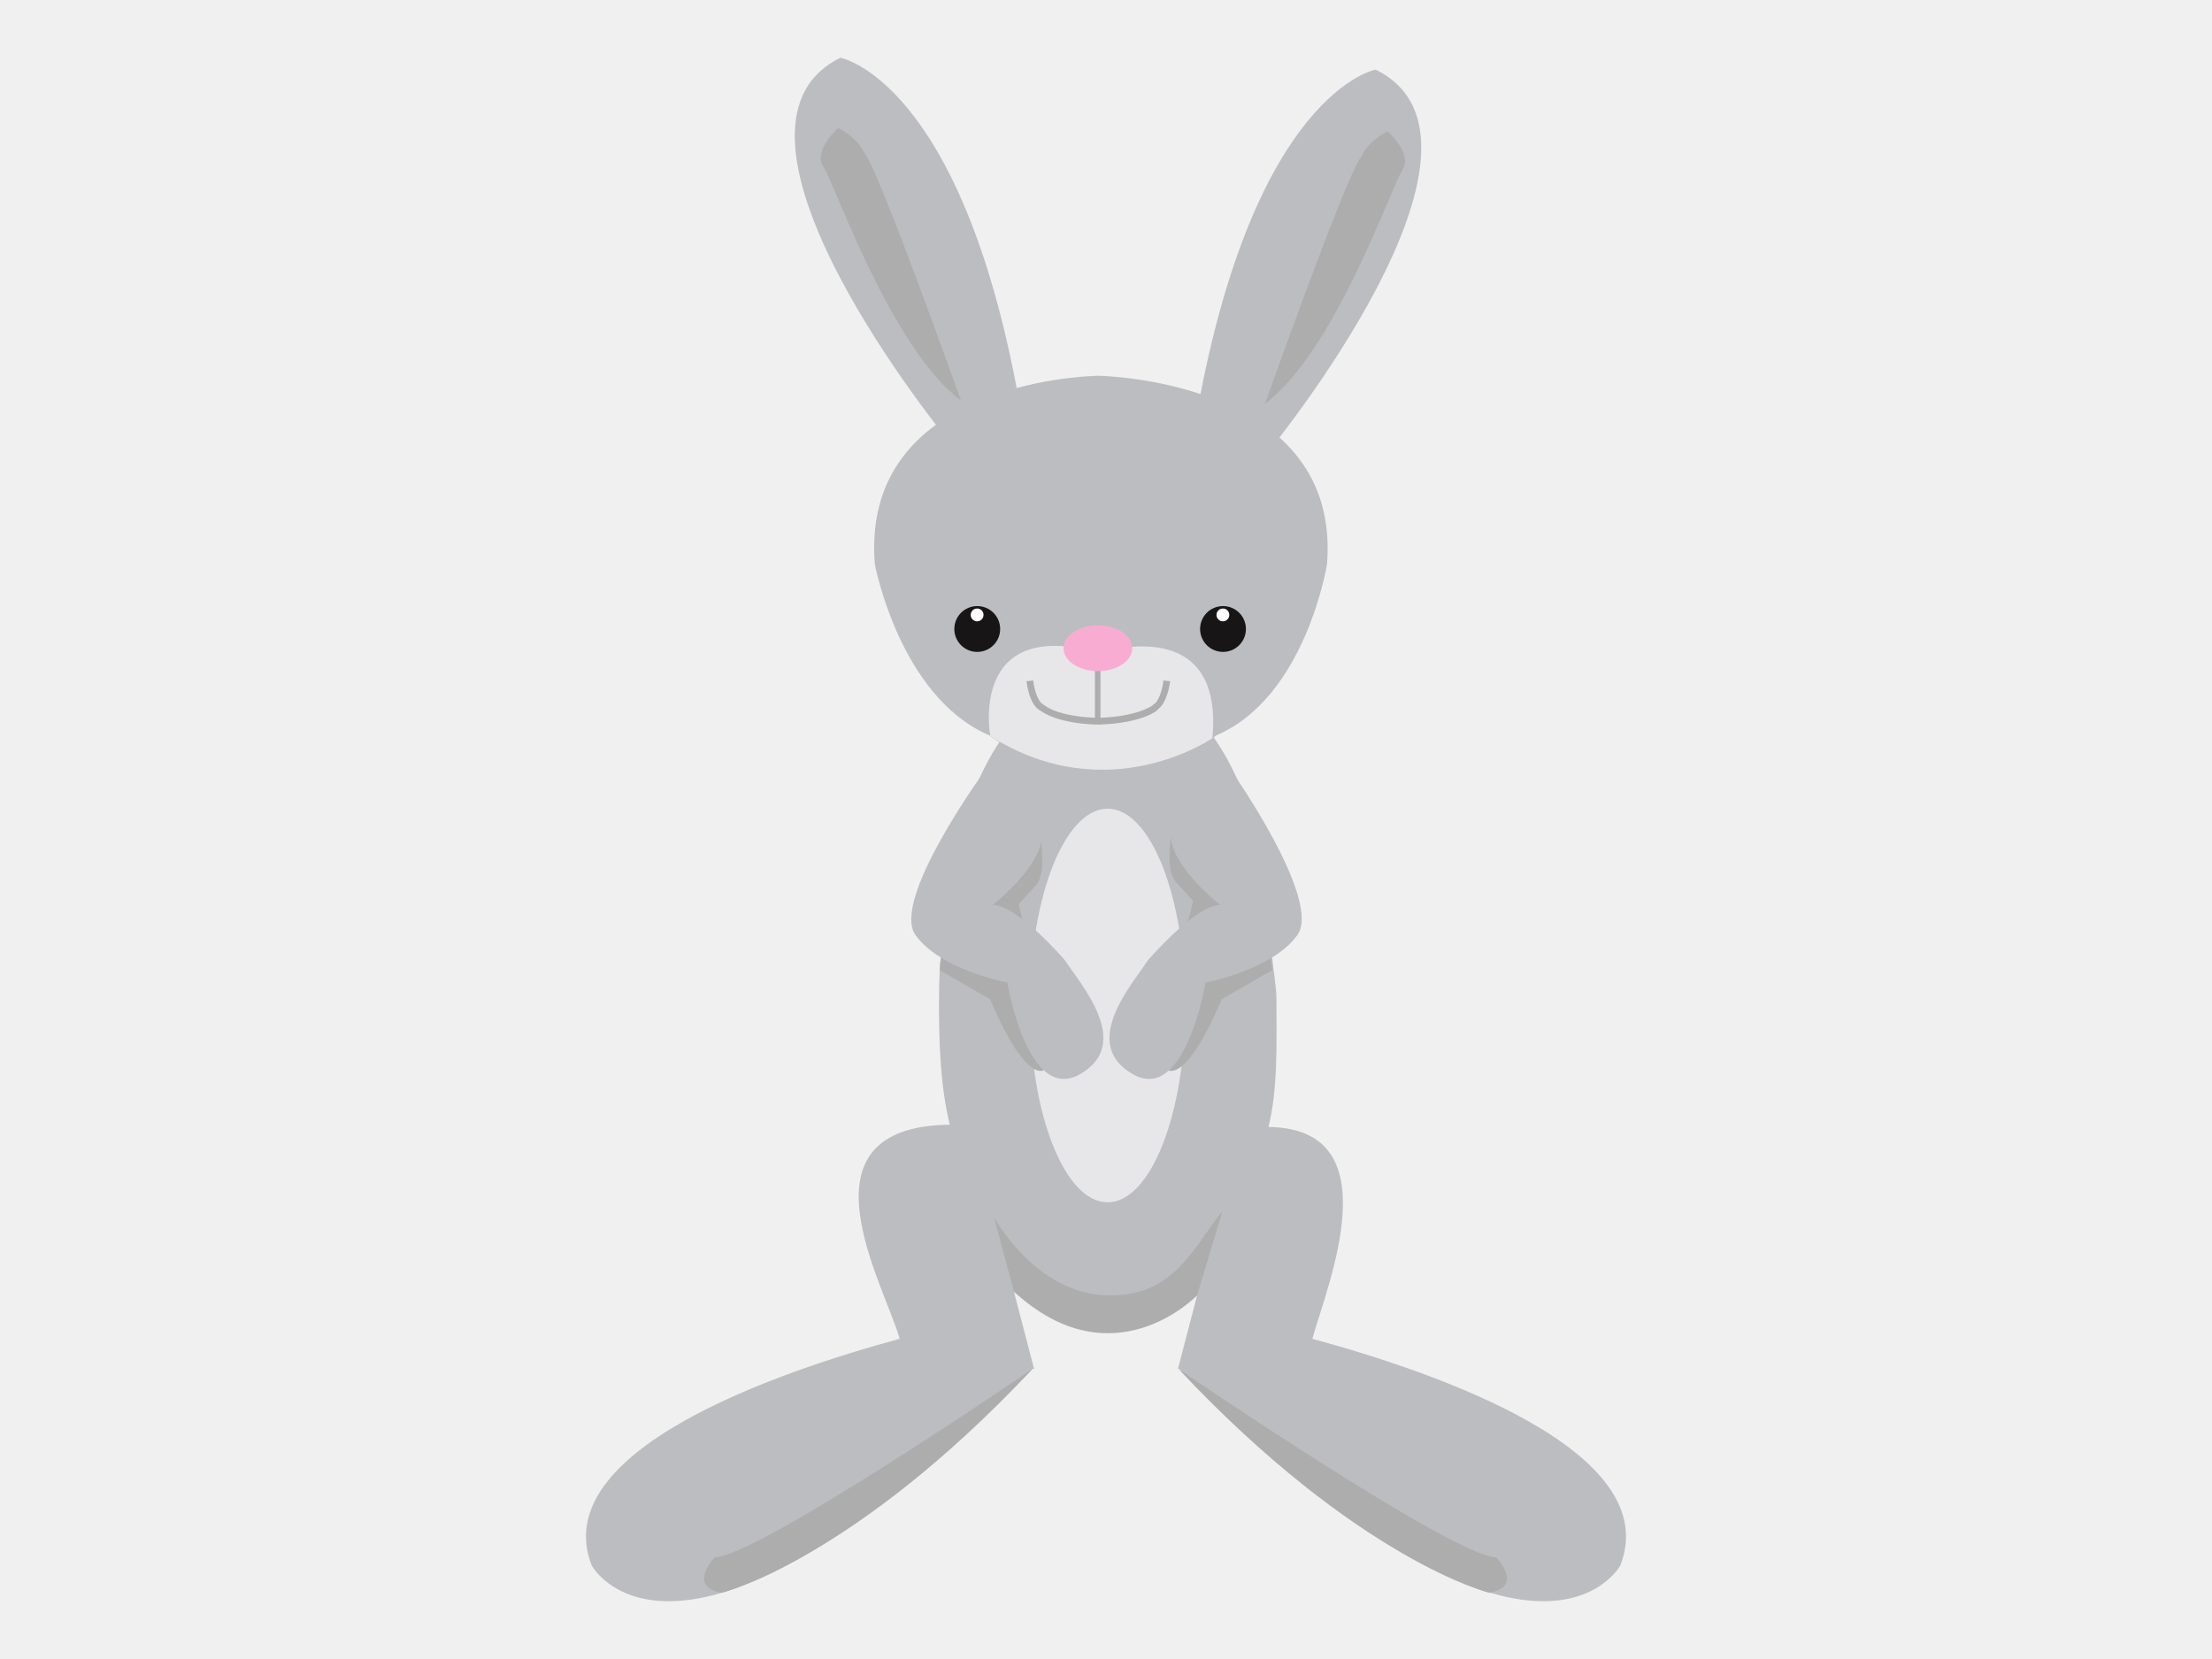
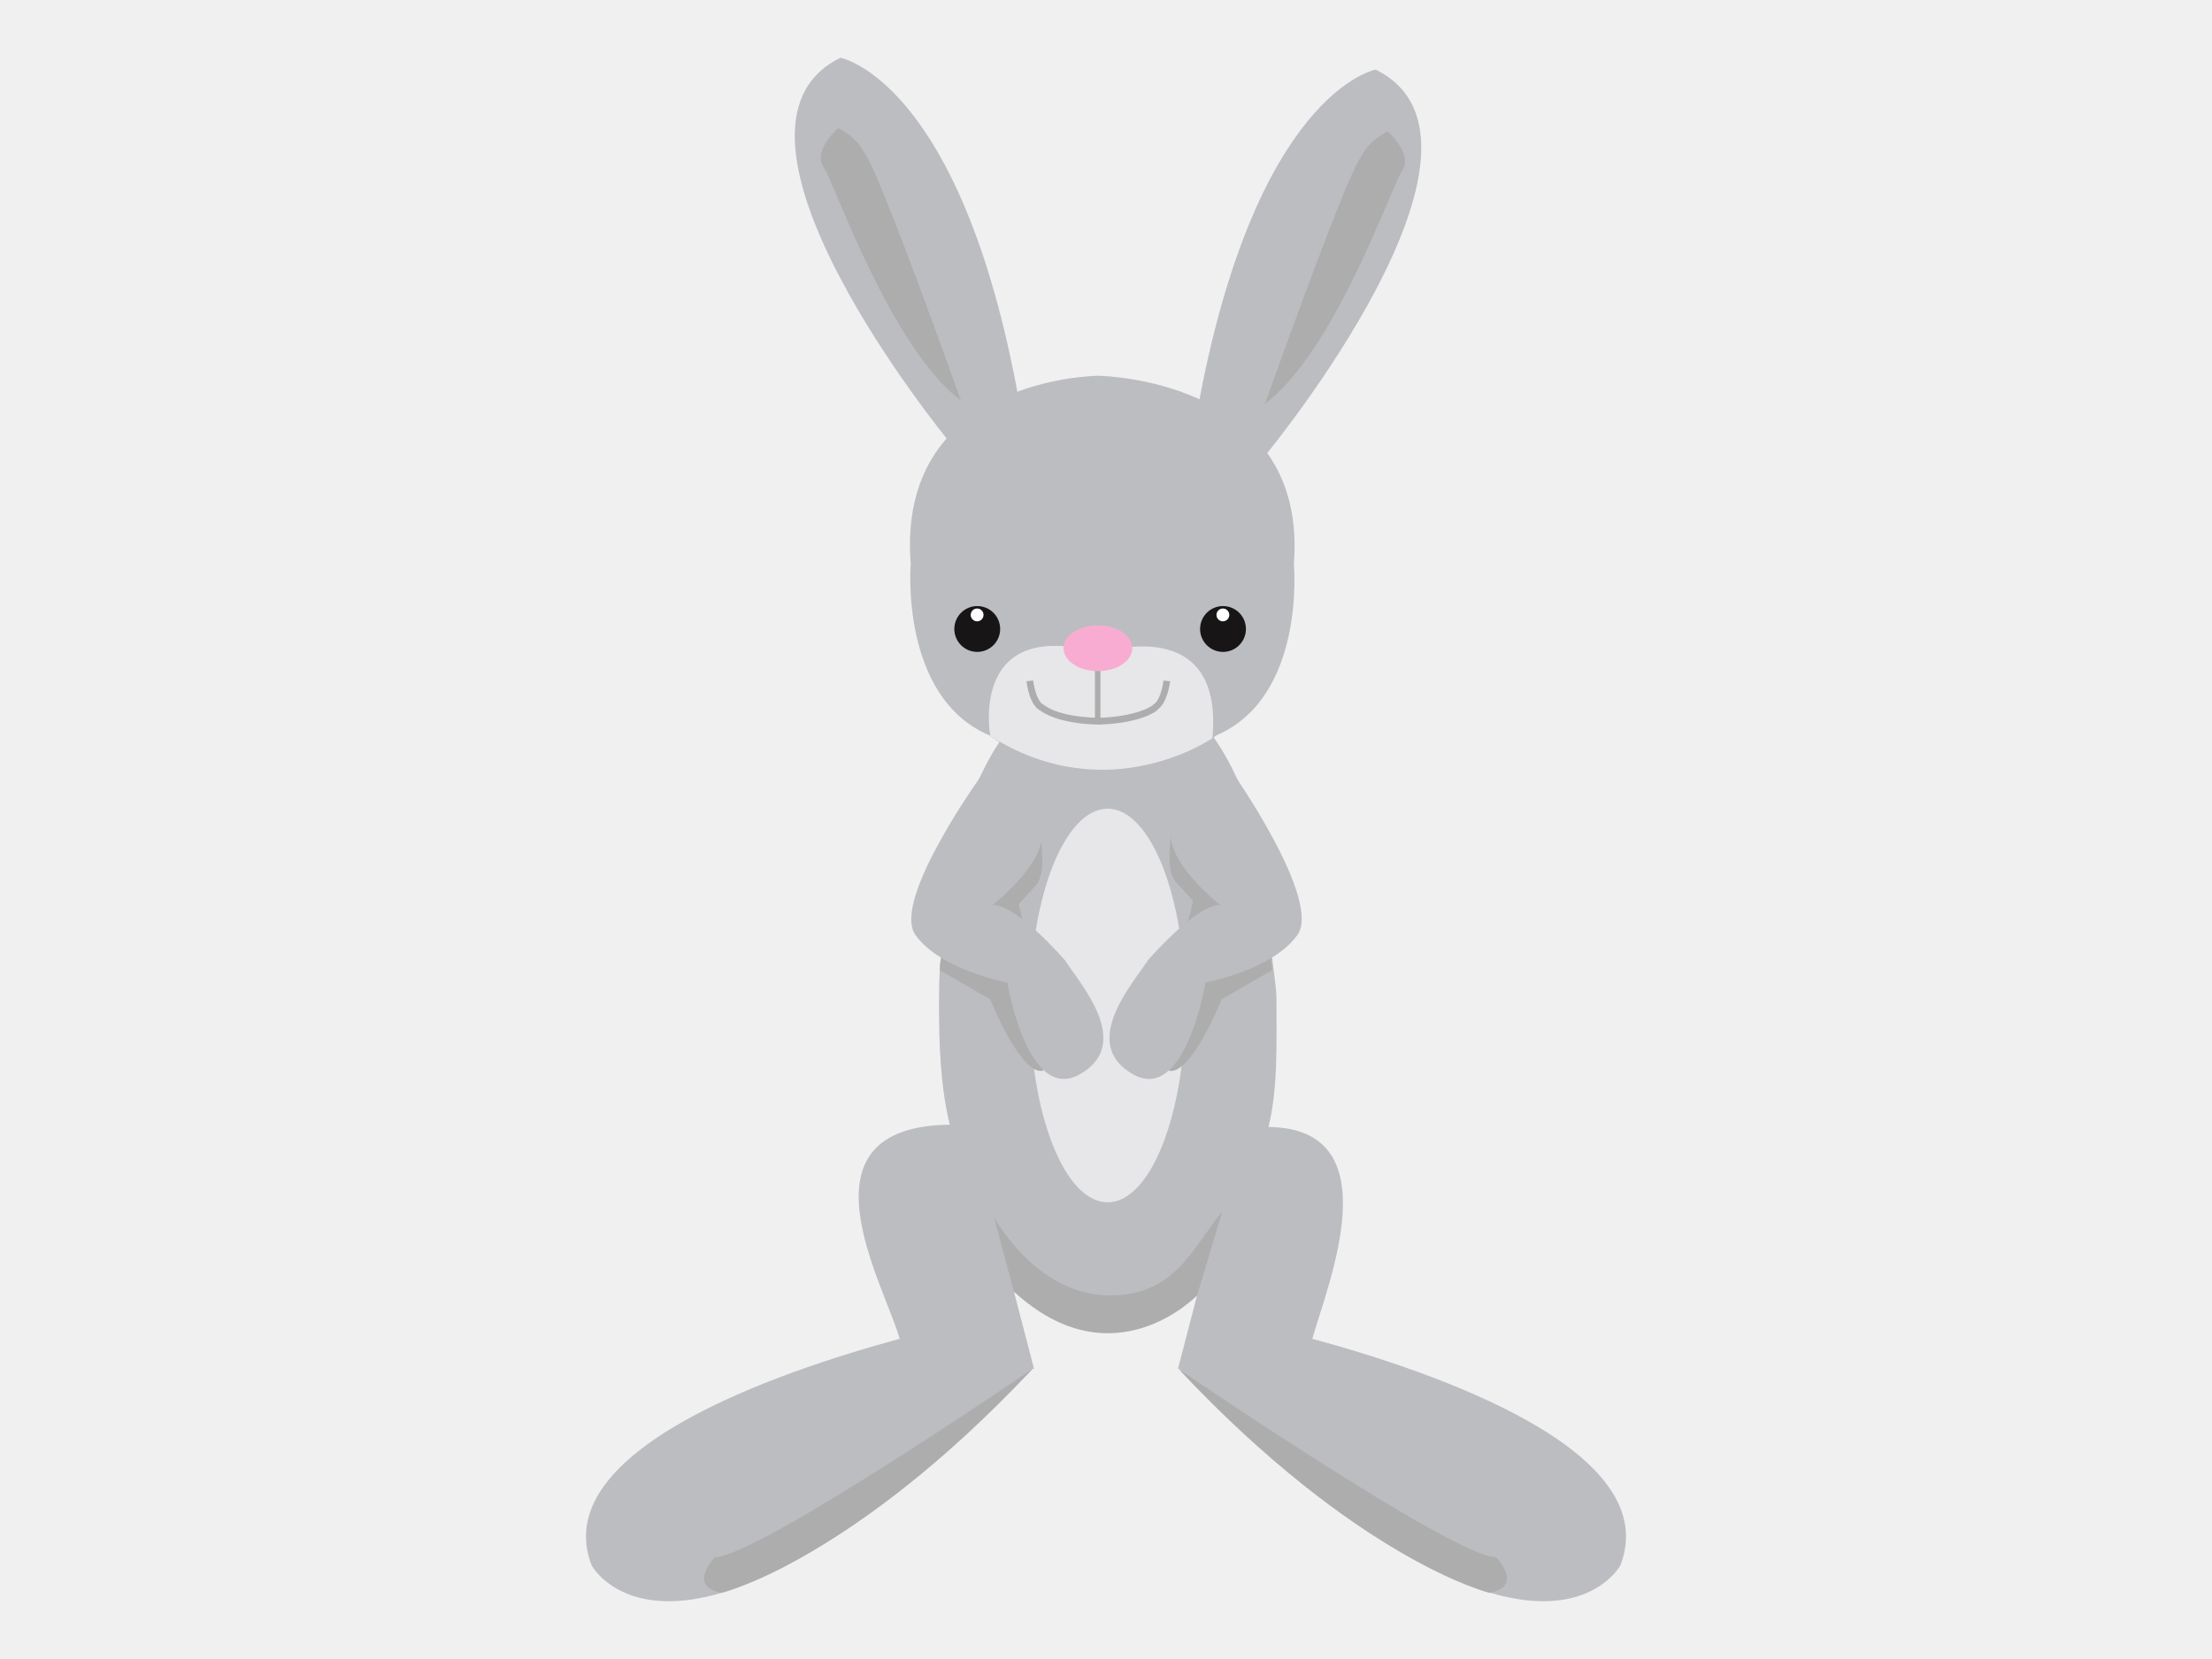
<svg xmlns="http://www.w3.org/2000/svg" version="1.1" id="rabbit" x="0px" y="0px" width="800px" height="600px" viewBox="0 0 800 600" enable-background="new 0 0 800 600" xml:space="preserve">
  <g>
    <path fill="#BCBDC0" d="M460.011,344.817c0.281,5.12,1.643,11.565,1.643,16.887c0,15.808,0.535,32.104-2.898,45.886   c44.955,0.477,21.281,57.27,15.856,76.608c44.627,12.099,127.539,40.586,111.404,81.962c0,0-31.051,57.876-159.485-71.098h-0.509   l6.926-26.583c-9.72,8.03-20.699,12.559-32.323,12.559c-12.269,0-23.818-5.042-33.927-13.925l7.28,27.949h-0.507   C245.035,624.036,213.985,566.16,213.985,566.16c-16.136-41.376,66.776-69.863,111.402-81.962   c-5.513-19.656-39.165-76.74,18.114-77.441c-3.303-13.555-3.906-28.345-3.906-43.836c0-4.981,0.126-9.89,0.373-14.709   l10.289-56.847c10.032-28.297,27.008-46.563,50.368-46.563c23.023,0,39.849,17.333,49.934,44.595L460.011,344.817z" />
    <path fill="#BCBDC0" d="M343.214,159.626c0,0-92.49-112.559-39.265-138.735c0,0,43.628,7.854,64.569,123.901L343.214,159.626z" />
    <path fill="#BCBDC0" d="M458.246,163.912c0,0,92.49-112.559,39.265-138.735c0,0-43.628,7.854-64.569,123.901L458.246,163.912z" />
-     <path fill="#BCBDC0" d="M397.246,135.898v-0.005c0,0,0.083,0,0,0.002c-0.083-0.002,0-0.002,0-0.002V135.898   c-6.083,0.123-85.935,3.062-80.871,68.052c0,0,8.935,47.991,41.332,61.952c0,0,16.848,13.035,41.203,12.217   c24.354,0.818,41.094-12.217,41.094-12.217c32.396-13.961,39.94-61.952,39.94-61.952   C485.006,138.96,402.112,136.021,397.246,135.898z" />
+     <path fill="#BCBDC0" d="M397.246,135.898v-0.005c0,0,0.083,0,0,0.002c-0.083-0.002,0-0.002,0-0.002V135.898   c-6.083,0.123-72.935,3.062-67.871,68.052c0,0-4.065,47.991,28.332,61.952c0,0,16.848,13.035,41.203,12.217   c24.354,0.818,41.094-12.217,41.094-12.217c32.396-13.961,27.94-61.952,27.94-61.952   C473.006,138.96,402.112,136.021,397.246,135.898z" />
    <g>
      <circle fill="#171516" cx="353.433" cy="227.481" r="8.289" />
      <circle fill="#FFFFFF" cx="353.388" cy="222.393" r="2.318" />
    </g>
    <g>
      <circle fill="#171516" cx="442.318" cy="227.481" r="8.289" />
      <circle fill="#FFFFFF" cx="442.274" cy="222.393" r="2.317" />
    </g>
    <path fill="#E7E6E8" d="M358.139,266.186c0,0-8.063-43.458,39.639-30.02c0,0,45.016-15.117,40.704,30.818   C438.481,266.984,400.635,293.182,358.139,266.186z" />
    <ellipse fill="#E7E6E8" cx="400.588" cy="363.655" rx="28.118" ry="71.179" />
    <path fill="#ADADAD" d="M366.697,467.113l-7.256-27.006c0,0,14.977,27.943,41.274,28.39c24.229,0.411,30.725-17.439,41.375-30.418   l-9.143,30.4C432.947,468.479,402.664,500.204,366.697,467.113z" />
    <path fill="#ADADAD" d="M424.404,297.387c0,0-3.883,16.991,1.107,21.857l5.929,6.49c0,0-1.185,8.516-5.929,16.628l25.676-13.789   L424.404,297.387z" />
    <path fill="#ADADAD" d="M340.564,344.913l-0.718,5.957l18.292,10.555c0,0,11.121,27.996,19.232,25.76l-10.544-36.305l-24.74-8.518   L340.564,344.913z" />
    <path fill="#ADADAD" d="M459.393,344.913l0.718,5.957l-18.292,10.555c0,0-11.122,27.996-19.232,25.76l10.544-36.305l24.741-8.518   L459.393,344.913z" />
    <path fill="#ADADAD" d="M375.529,298.604c0,0,3.883,16.99-1.107,21.857l-5.928,6.49c0,0,1.185,8.516,5.928,16.628l-25.675-13.789   L375.529,298.604z" />
    <path fill="#BCBDC0" d="M445.354,278.728c0,0,32.927,46.791,23.841,59.467c-9.085,12.676-33.22,17.153-33.22,17.153   s-7.248,44.176-26.401,33.077c-19.151-11.102,0.011-32.541,5.634-41.193c0,0,17.345-20.142,26.103-19.934   c0,0-22.915-17.793-16.906-29.911C424.404,297.387,433.724,273.379,445.354,278.728z" />
    <path fill="#BCBDC0" d="M356.167,278.728c0,0-34.143,46.791-25.058,59.467s33.22,17.153,33.22,17.153s7.248,44.176,26.401,33.077   c19.151-11.102-0.011-32.541-5.633-41.193c0,0-17.344-20.142-26.103-19.934c0,0,22.915-17.793,16.906-29.911   C375.899,297.387,367.797,273.379,356.167,278.728z" />
    <path fill="#ADADAD" d="M423.196,246.366l-2.419-0.252c-0.305,2.878-1.599,7.804-3.778,8.763l-0.135,0.221   c-0.531,0.399-5.864,3.99-18.864,4.491V235h-2v24.581c-14-0.583-18.22-4.484-18.263-4.52l-0.288-0.184   c-2.18-0.959-3.47-5.884-3.775-8.763l-2.417,0.252c0.093,0.895,1.021,8.71,5.07,10.669c0.977,0.74,6.549,4.64,20.653,5.023   l1.02,0.033v-0.069c15-0.545,20.259-4.912,20.483-5.101l-0.013-0.153C422.127,254.46,423.107,247.226,423.196,246.366z" />
    <ellipse fill="#F9ACD1" cx="397.066" cy="234.44" rx="12.429" ry="8.276" />
    <path fill="#ADADAD" d="M303.151,46.291c0,0-9.327,8.111-5.272,14.195c4.055,6.084,24.269,65.299,49.65,84.36   c0,0-30.588-85.983-35.05-89.633C312.48,55.213,310.857,50.347,303.151,46.291z" />
    <path fill="#ADADAD" d="M501.845,47.508c0,0,9.327,8.111,5.271,14.195c-4.054,6.084-24.268,65.298-49.649,84.36   c0,0,30.588-85.983,35.049-89.633C492.515,56.43,494.138,51.563,501.845,47.508z" />
    <path fill="#ADADAD" d="M373.47,495.063c0,0-99.723,68.137-114.932,68.137c0,0-10.292,10.509,2.458,12.859   C260.997,576.059,308.324,564.416,373.47,495.063z" />
    <path fill="#ADADAD" d="M426.173,495.063c0,0,99.723,68.137,114.932,68.137c0,0,10.292,10.509-2.459,12.859   C538.646,576.059,491.318,564.416,426.173,495.063z" />
  </g>
</svg>
